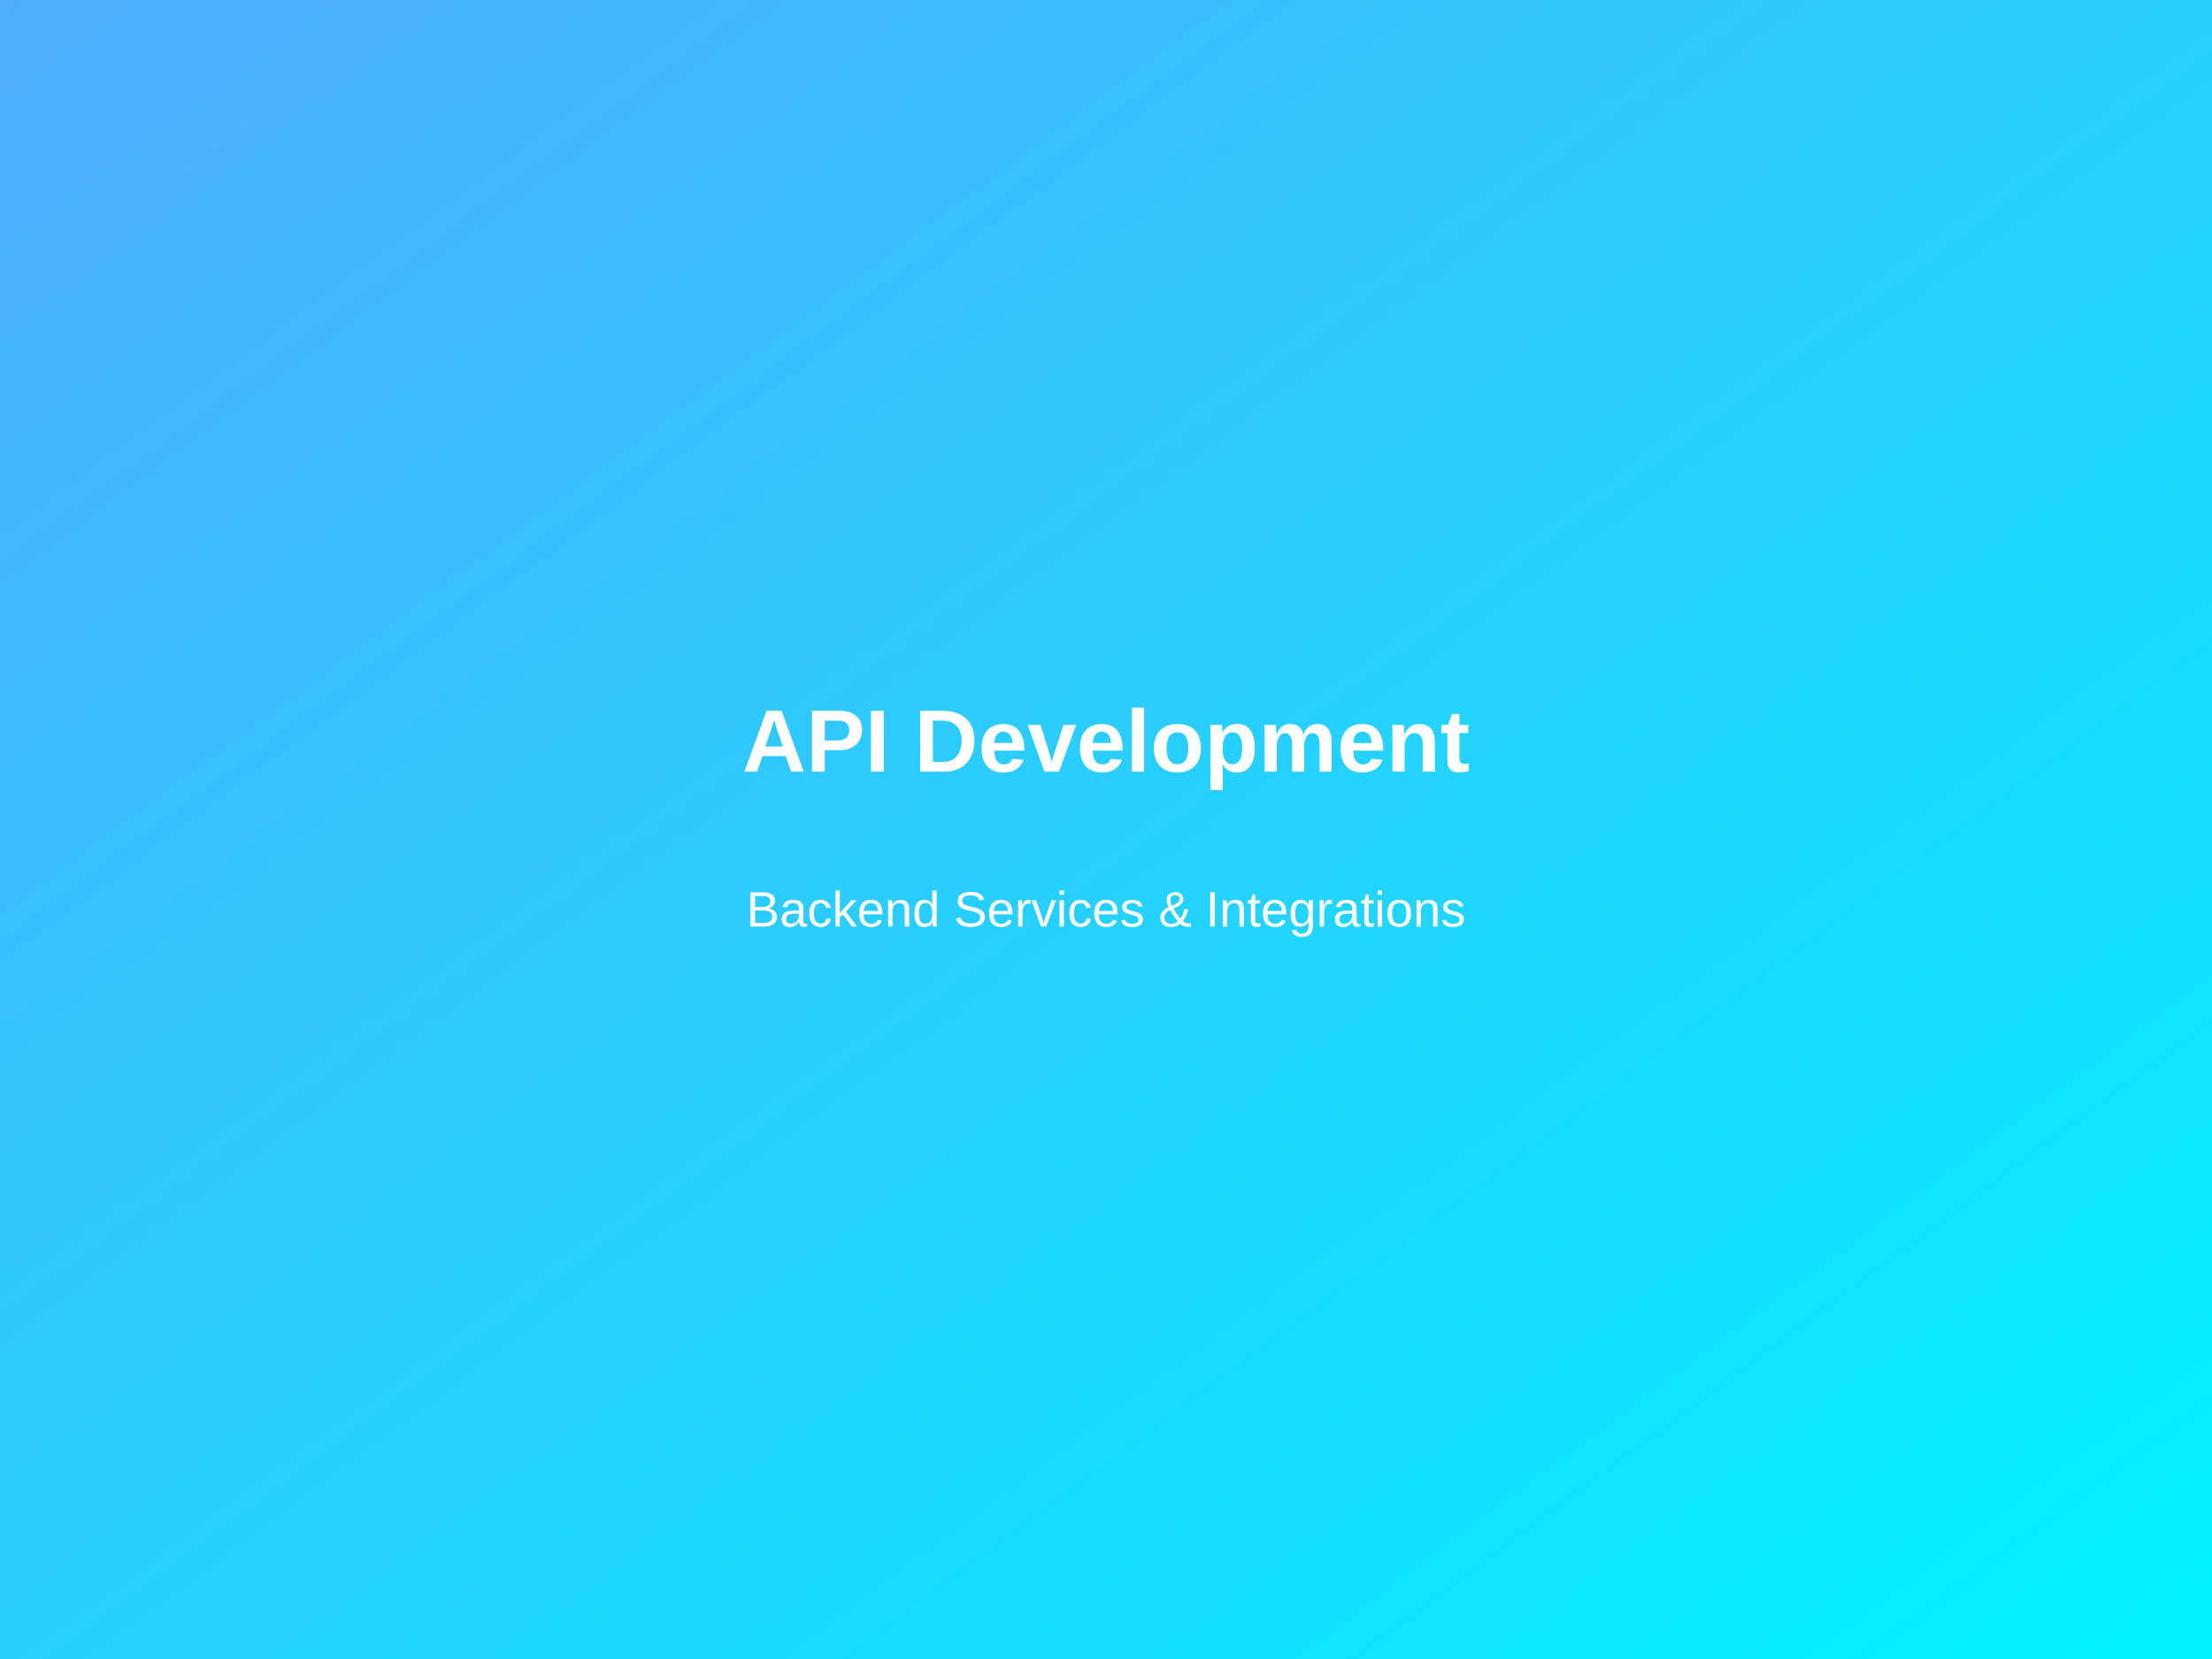
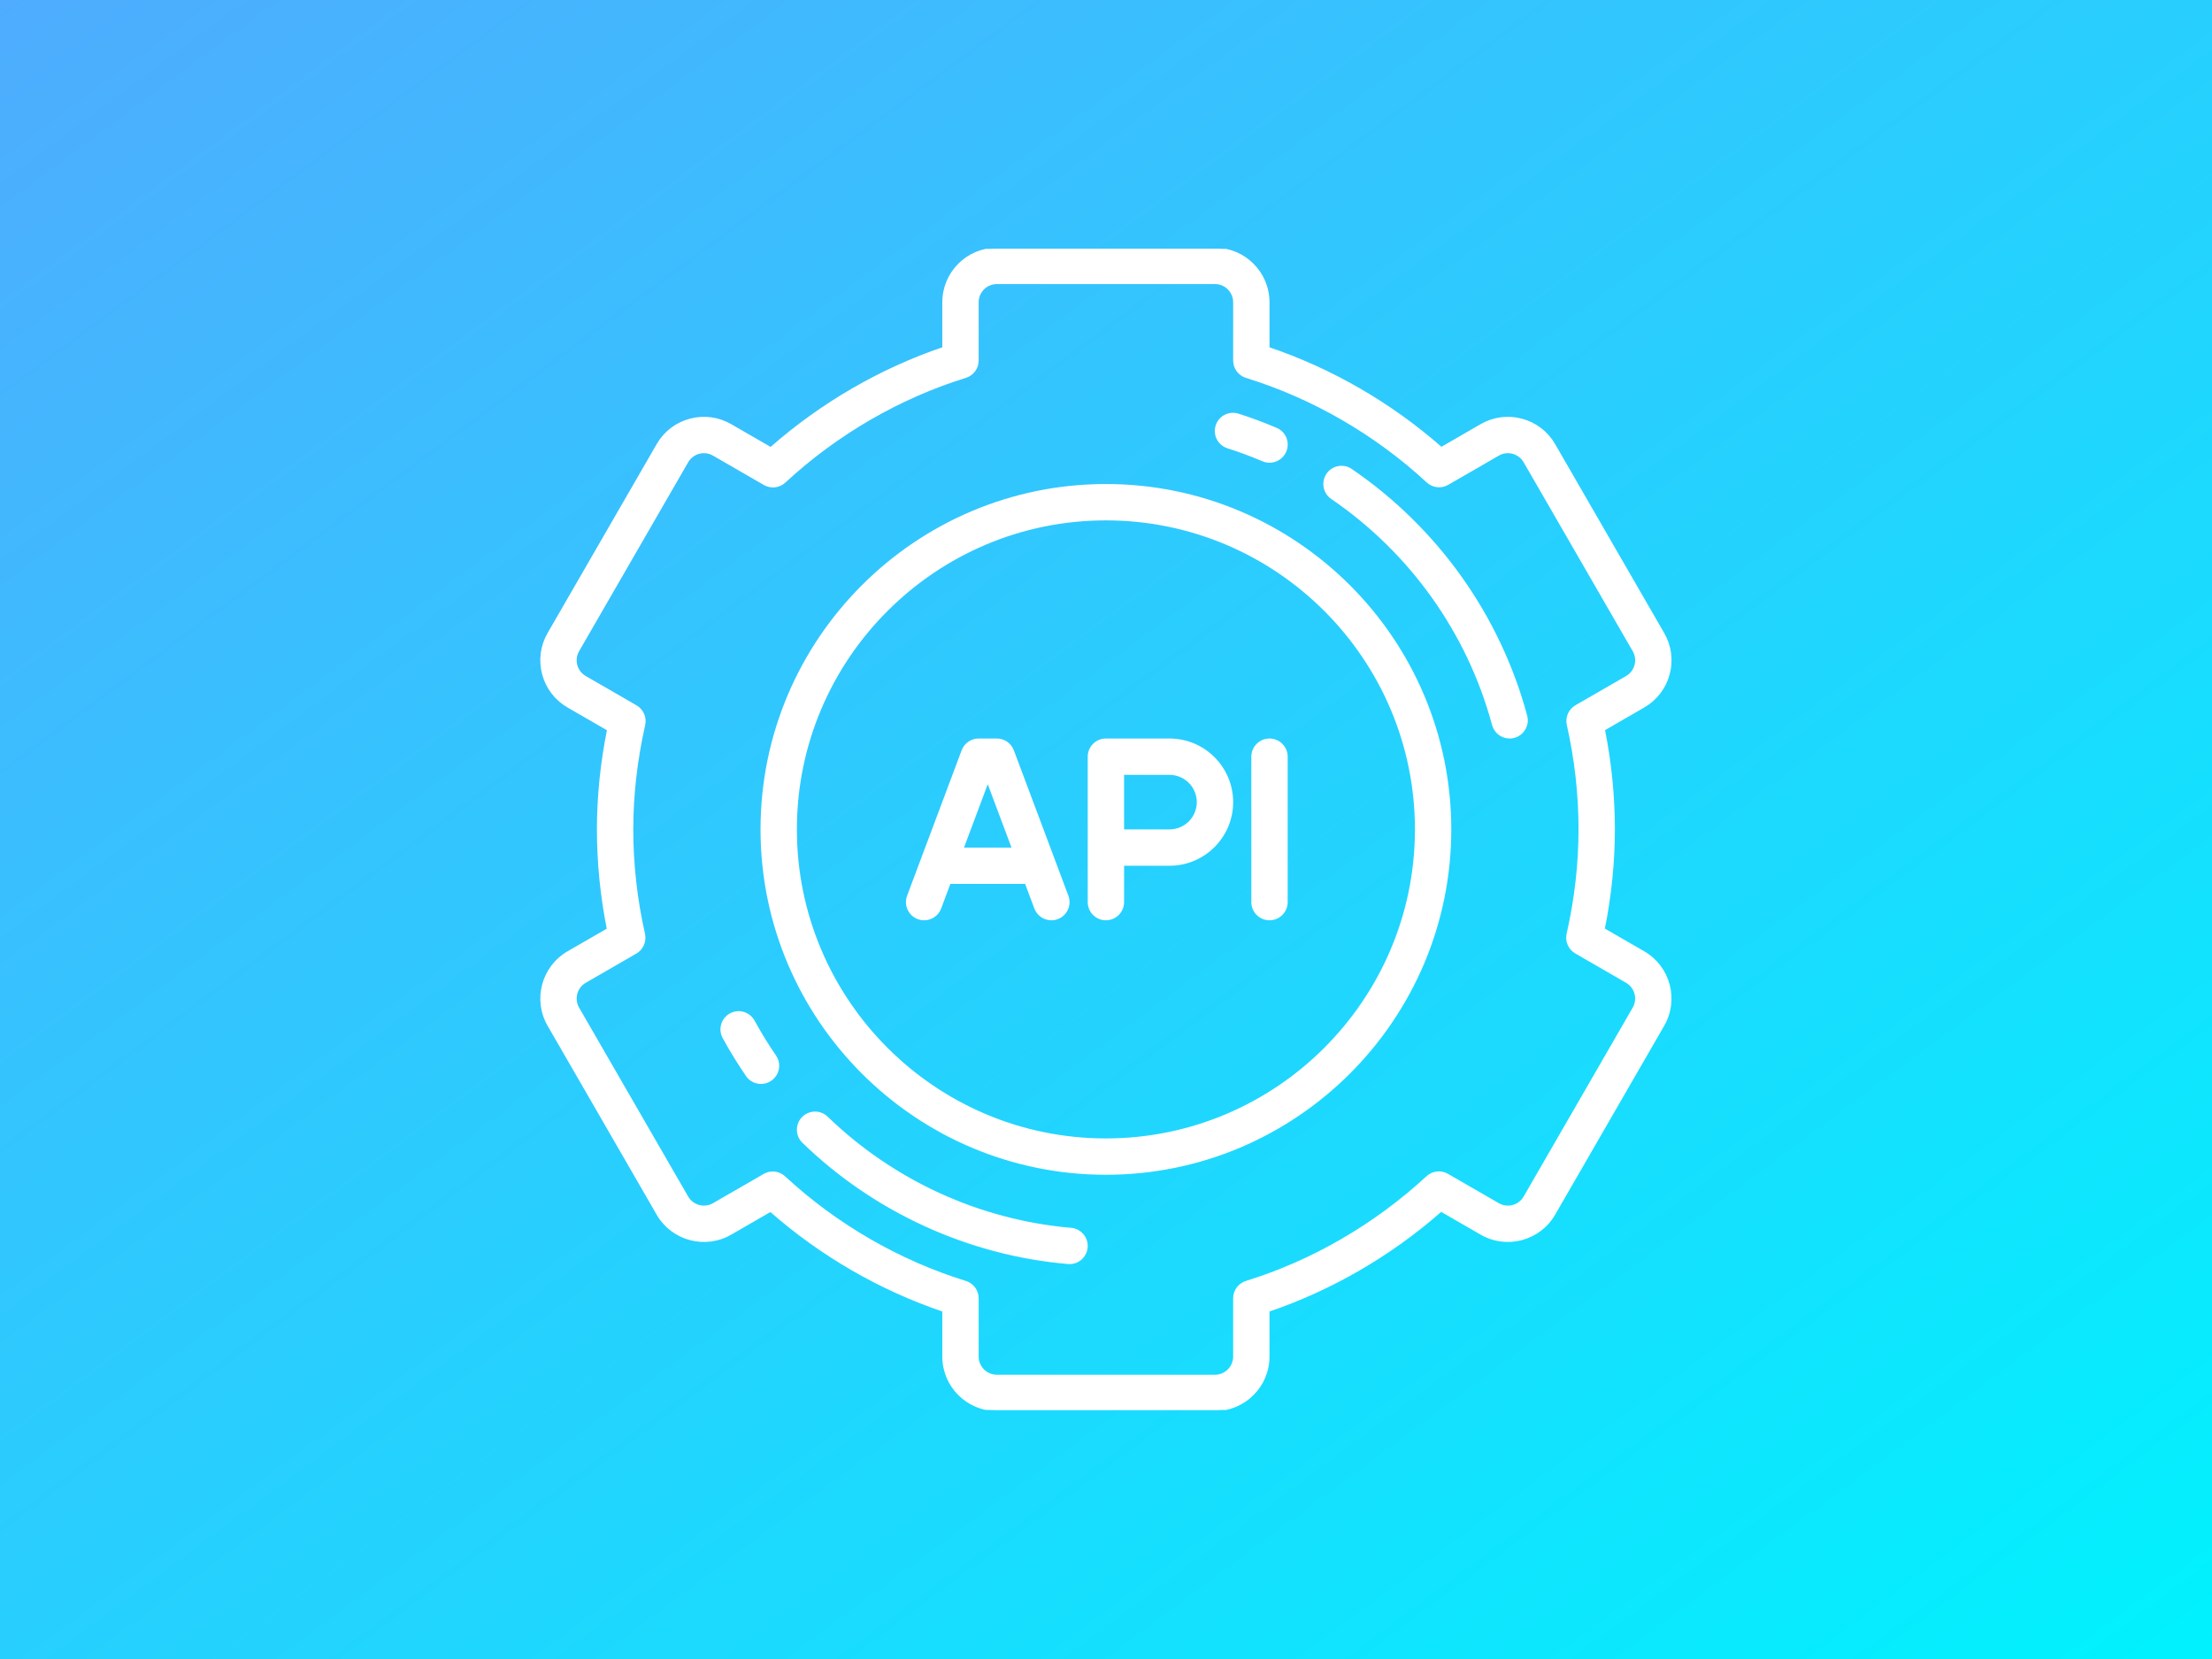
<svg xmlns="http://www.w3.org/2000/svg" width="800" height="600">
  <defs>
    <linearGradient id="grad3" x1="0%" y1="0%" x2="100%" y2="100%">
      <stop offset="0%" style="stop-color:#4facfe;stop-opacity:1" />
      <stop offset="100%" style="stop-color:#00f2fe;stop-opacity:1" />
    </linearGradient>
  </defs>
  <rect width="100%" height="100%" fill="url(#grad3)" />
-   <text x="50%" y="45%" dominant-baseline="middle" text-anchor="middle" fill="white" font-family="Arial, sans-serif" font-size="32" font-weight="bold">API Development</text>
-   <text x="50%" y="55%" dominant-baseline="middle" text-anchor="middle" fill="white" font-family="Arial, sans-serif" font-size="18">Backend Services &amp; Integrations</text>
+   <svg x="190" y="90" width="419.931" height="419.931" viewBox="0 0 511 511" fill="#ffffff" stroke="#ffffff">
+     <g id="SVGRepo_bgCarrier" strokeWidth="0" />
+     <g id="SVGRepo_tracerCarrier" strokeLinecap="round" strokeLinejoin="round" />
+     <g id="SVGRepo_iconCarrier">
+       <g>
+         <path d="M492.168,309.579l-17.626-10.177c2.96-14.723,4.458-29.466,4.458-43.902c0-14.646-1.474-29.403-4.384-43.946l17.552-10.134       c5.436-3.138,9.325-8.206,10.949-14.269s0.791-12.396-2.348-17.832l-48-83.139c-3.139-5.436-8.206-9.325-14.269-10.949       c-6.064-1.624-12.396-0.791-17.833,2.348l-17.566,10.142C380.912,68.2,354.798,53.092,327,43.692V23.5       C327,10.542,316.458,0,303.5,0h-96C194.542,0,184,10.542,184,23.5v20.193c-27.65,9.362-53.728,24.49-75.999,44.088L90.332,77.579       c-5.437-3.139-11.77-3.973-17.833-2.348c-6.063,1.625-11.13,5.513-14.269,10.949l-48,83.139       c-3.139,5.436-3.972,11.769-2.348,17.832s5.513,11.131,10.949,14.269l17.626,10.177C33.499,226.32,32,241.063,32,255.5       c0,14.644,1.474,29.401,4.384,43.945l-17.552,10.134c-11.222,6.479-15.08,20.879-8.602,32.102l48,83.139       c6.479,11.221,20.879,15.08,32.102,8.601l17.565-10.142c22.19,19.521,48.303,34.629,76.103,44.03V487.5       c0,12.958,10.542,23.5,23.5,23.5h96c12.958,0,23.5-10.542,23.5-23.5v-20.193c27.651-9.362,53.729-24.49,76-44.087l17.668,10.201       c11.221,6.479,25.623,2.62,32.102-8.601l48-83.139C507.248,330.458,503.39,316.058,492.168,309.579z       M487.779,334.181l-48,83.138       c-2.343,4.06-7.552,5.455-11.611,3.111l-22.392-12.928c-2.845-1.643-6.43-1.242-8.842,0.989       c-22.893,21.173-50.437,37.148-79.653,46.199c-3.14,0.973-5.281,3.877-5.281,7.164V487.5c0,4.687-3.813,8.5-8.5,8.5h-96       c-4.687,0-8.5-3.813-8.5-8.5v-25.645c0-3.287-2.141-6.191-5.28-7.164c-29.396-9.107-56.974-25.062-79.755-46.139       c-1.421-1.315-3.25-1.995-5.095-1.995c-1.286,0-2.579,0.33-3.748,1.005L82.832,420.43c-4.06,2.343-9.268,0.948-11.611-3.111       l-48-83.138c-2.343-4.059-0.947-9.268,3.111-11.612l22.272-12.859c2.844-1.642,4.289-4.942,3.566-8.146       C48.739,286.357,47,270.858,47,255.5c0-15.1,1.765-30.584,5.247-46.022c0.722-3.203-0.723-6.504-3.566-8.145L26.332,188.43       c-1.966-1.135-3.372-2.968-3.96-5.161c-0.587-2.193-0.286-4.484,0.849-6.45l48-83.139c1.135-1.966,2.968-3.373,5.162-3.96       c2.192-0.588,4.484-0.286,6.45,0.849l22.392,12.928c2.846,1.644,6.43,1.242,8.842-0.989c22.894-21.173,50.437-37.148,79.653-46.199       c3.14-0.973,5.281-3.877,5.281-7.164V23.5c0-4.687,3.813-8.5,8.5-8.5h96c4.687,0,8.5,3.813,8.5,8.5v25.645       c0,3.287,2.141,6.191,5.28,7.164c29.395,9.106,56.973,25.061,79.755,46.139c2.412,2.232,5.997,2.633,8.843,0.99l22.29-12.869       c1.967-1.135,4.258-1.437,6.45-0.849c2.193,0.588,4.026,1.994,5.162,3.96l48,83.139c1.135,1.966,1.437,4.257,0.849,6.45       c-0.588,2.193-1.994,4.026-3.96,5.161l-22.272,12.859c-2.844,1.642-4.289,4.943-3.566,8.146c3.431,15.206,5.17,30.704,5.17,46.065       c0,15.1-1.765,30.584-5.247,46.021c-0.722,3.203,0.723,6.503,3.566,8.145l22.349,12.903       C488.727,324.913,490.123,330.122,487.779,334.181z" />
+         <path d="M255.5,104C171.962,104,104,171.963,104,255.5S171.962,407,255.5,407S407,339.037,407,255.5S339.038,104,255.5,104z       M255.5,392C180.234,392,119,330.766,119,255.5S180.234,119,255.5,119S392,180.234,392,255.5S330.766,392,255.5,392z" />
+         <path d="M283.5,216h-28c-4.142,0-7.5,3.358-7.5,7.5v64c0,4.142,3.358,7.5,7.5,7.5s7.5-3.358,7.5-7.5V271h20.5       c15.164,0,27.5-12.336,27.5-27.5S298.664,216,283.5,216z       M283.5,256H263v-25h20.5c6.893,0,12.5,5.607,12.5,12.5 S290.393,256,283.5,256z" />
+         <path d="M214.522,220.867c-1.098-2.927-3.896-4.867-7.022-4.867h-8c-3.126,0-5.925,1.939-7.022,4.867l-24,64       c-1.455,3.878,0.511,8.201,4.389,9.656c3.878,1.455,8.201-0.511,9.656-4.389L186.697,279h33.605l4.175,11.133       c1.129,3.011,3.987,4.869,7.023,4.869c0.875,0,1.765-0.154,2.632-0.479c3.878-1.454,5.844-5.778,4.389-9.656L214.522,220.867z       M192.322,264l11.178-29.807L214.678,264H192.322z" />
+         <path d="M327.5,216c-4.142,0-7.5,3.358-7.5,7.5v64c0,4.142,3.358,7.5,7.5,7.5s7.5-3.358,7.5-7.5v-64       C335,219.358,331.642,216,327.5,216z" />
+         <path d="M309.152,87.3c5.205,1.659,10.394,3.586,15.421,5.726c0.958,0.408,1.954,0.601,2.934,0.601c2.916,0,5.69-1.712,6.904-4.564       c1.622-3.811-0.152-8.216-3.963-9.838c-5.458-2.323-11.09-4.415-16.742-6.216c-3.945-1.258-8.165,0.922-9.423,4.868       C303.026,81.823,305.206,86.042,309.152,87.3z" />
+         <path d="M100.45,339.904c-1.984-3.636-6.541-4.976-10.176-2.992c-3.636,1.984-4.976,6.54-2.992,10.176       c3.112,5.704,6.557,11.315,10.239,16.677c1.454,2.117,3.801,3.255,6.189,3.255c1.463,0,2.941-0.427,4.239-1.318       c3.415-2.345,4.282-7.014,1.937-10.428C106.493,350.332,103.318,345.161,100.45,339.904z" />
+         <path d="M240.14,431.341c-40.189-3.463-78.337-20.879-107.416-49.041c-2.976-2.882-7.724-2.805-10.605,0.17       c-2.881,2.976-2.806,7.724,0.17,10.605c31.55,30.555,72.947,49.452,116.563,53.21c0.219,0.019,0.436,0.028,0.652,0.028       c3.851,0,7.127-2.949,7.464-6.856C247.323,435.331,244.266,431.697,240.14,431.341z" />
+         <path d="M363.425,97.287c-3.42-2.337-8.087-1.459-10.424,1.96c-2.337,3.42-1.459,8.087,1.96,10.424       c34.844,23.813,60.049,59.248,70.972,99.776c0.902,3.346,3.93,5.55,7.237,5.55c0.646,0,1.303-0.084,1.956-0.26       c4-1.078,6.368-5.194,5.29-9.193C428.564,161.564,401.221,123.118,363.425,97.287z" />
+       </g>
+     </g>
+   </svg>
</svg>
